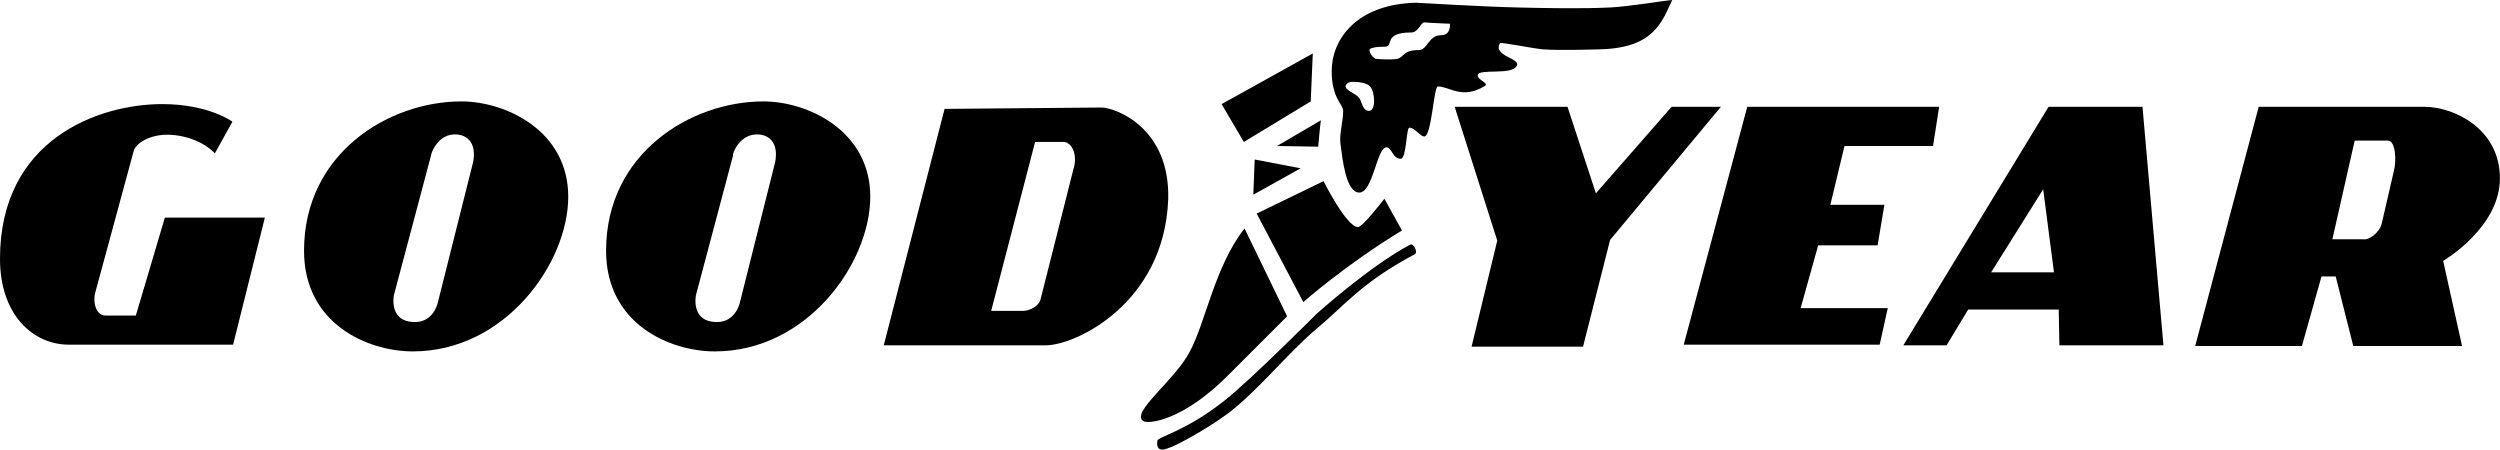
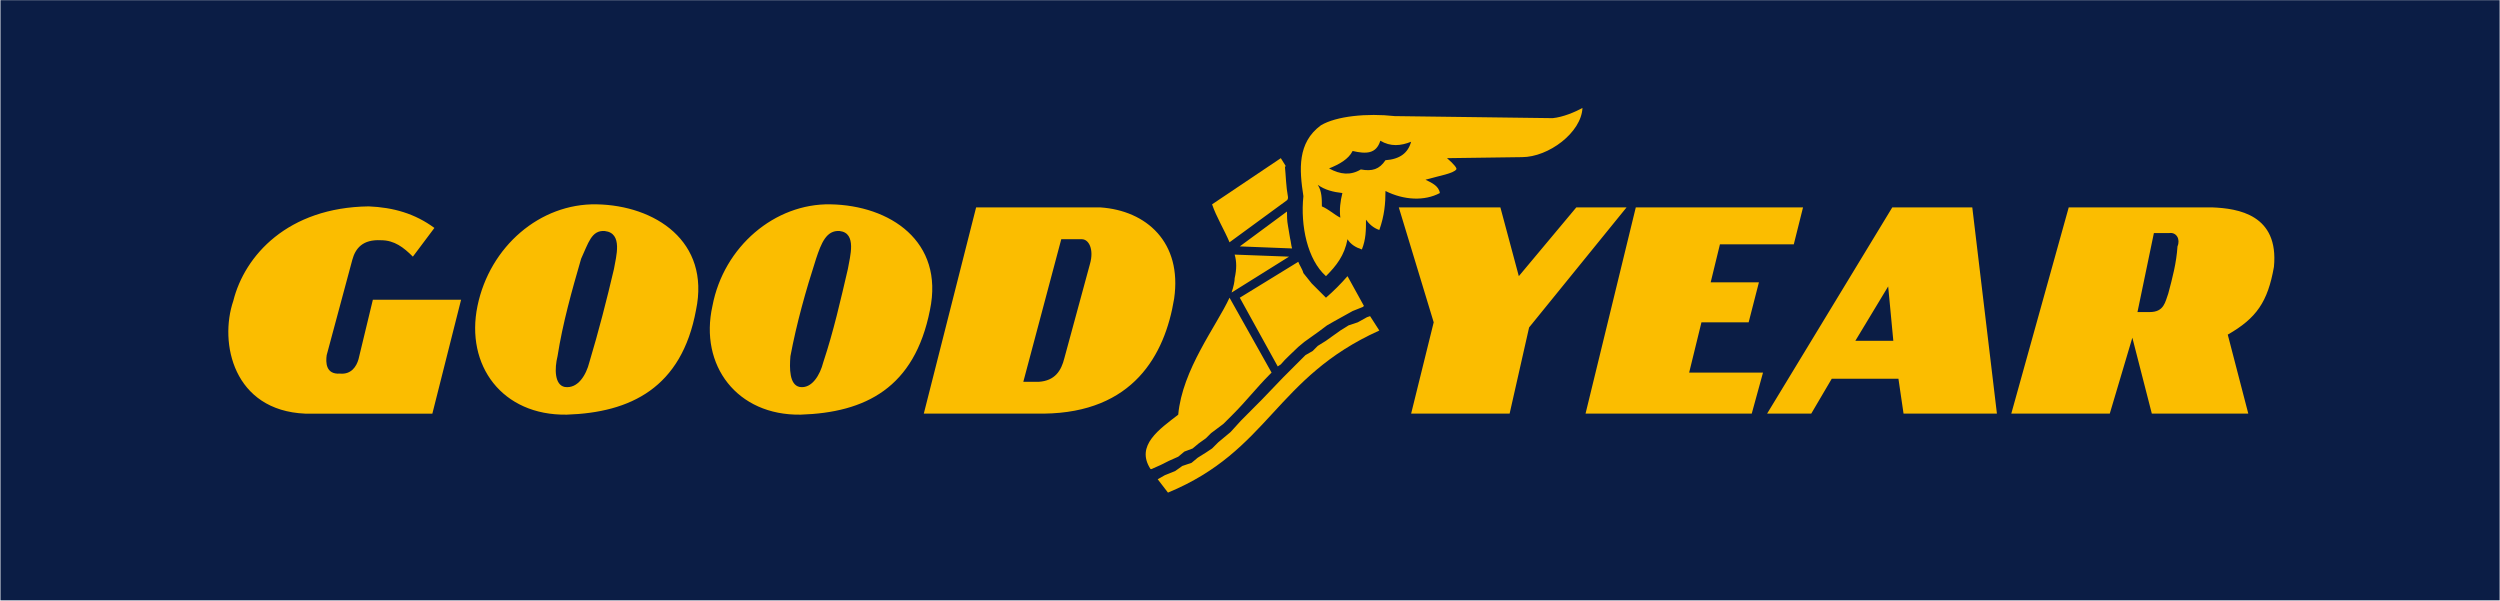
- <svg xmlns="http://www.w3.org/2000/svg" version="1.1" id="Layer_1" x="0px" y="0px" style="enable-background:new 0 0 512 512;" xml:space="preserve" viewBox="0 209.92 512.02 92.1">
-   <g id="XMLID_29_">
-     <path id="XMLID_31_" d="M47.74,280.51H14.11C6.78,280.51,0,274.42,0,262.93c0-24.49,20.2-31.69,33.21-31.69   c9.55,0,14.39,3.6,14.39,3.6l-3.6,6.5c0,0-2.49-3.04-8.16-3.74c-4.7-0.55-7.89,1.52-8.44,3.18l-7.89,29.06   c-0.55,1.94,0.14,4.7,2.08,4.7h6.23l5.95-20.06h20.48L47.74,280.51z" />
-     <path id="XMLID_37_" d="M94.51,230.69c-14.94,0-32.24,10.66-32.24,30.58c0,15.08,13.15,20.62,22.28,20.62   c18.96,0,31.83-18.13,31.83-31.69C116.38,236.64,103.51,230.69,94.51,230.69z M93.68,237.47c4.57,0.55,3.18,5.81,3.18,5.81   l-7.2,28.64c0,0-0.97,4.7-5.81,3.87c-4.15-0.69-3.18-5.4-3.18-5.4l7.61-28.64C88.15,241.76,89.53,237.06,93.68,237.47z" />
-     <path id="XMLID_40_" d="M225.56,231.94l-32.1,0.28L181,280.64h33.21c5.95,0,24.22-8.44,25.05-29.89   C239.67,235.95,228.32,231.94,225.56,231.94z M212,238.99h6.09c1.94,0.55,2.49,3.32,1.8,5.4l-6.78,26.85   c-0.28,1.25-2.08,2.35-3.6,2.35H203L212,238.99z" />
-     <polygon id="XMLID_41_" points="301.39,280.92 324.22,280.92 329.76,259.06 352.45,231.8 342.35,231.8 326.85,249.51 321.04,231.8    297.93,231.8 306.65,259.2  " />
-     <polygon id="XMLID_42_" points="357.85,231.8 344.84,280.51 384.97,280.51 386.63,273.03 368.78,273.03 372.38,260.16    384.55,260.16 385.94,251.86 374.87,251.86 377.77,239.82 395.9,239.82 397.15,231.8  " />
-     <path id="XMLID_46_" d="M419.56,231.8l-29.75,48.85h8.86l4.43-7.33h18.54l0.14,7.33h21.31l-4.29-48.85L419.56,231.8L419.56,231.8z    M418.46,248.68l2.21,17.02H407.8L418.46,248.68z" />
-     <path id="XMLID_52_" d="M462.6,231.8l-13.01,48.99h21.86l4.01-14.25h2.91l3.6,14.25h22.28l-3.87-17.44c0,0,11.62-6.78,11.62-16.88   c0-10.38-9.69-14.67-15.36-14.67L462.6,231.8L462.6,231.8z M489.03,238.72c1.66,0,1.8,4.15,1.25,6.23l-2.49,10.79   c-0.42,1.8-2.63,3.46-3.87,3.18h-6.23l4.57-20.2H489.03z" />
-     <path id="XMLID_53_" d="M254.89,256.71l8.72,17.99c0,0-8.3,8.3-11.9,11.9c-9.41,9.55-16.61,10.24-17.57,9.55   c-2.63-1.8,6.5-8.3,9.55-14.25C246.87,276.08,248.8,264.45,254.89,256.71z" />
-     <path id="XMLID_54_" d="M257.38,253.66l9.55,18.13c0,0,8.58-7.61,20.2-14.67l-3.6-6.5c0,0-4.43,5.81-5.4,5.81   c-2.35,0-7.06-9.41-7.06-9.41L257.38,253.66z" />
-     <polygon id="XMLID_55_" points="266.38,244.39 256.69,249.79 256.97,242.59  " />
-     <path id="XMLID_60_" d="M270.53,234.56c-0.14,0.69-0.55,5.4-0.55,5.4l-8.44-0.14L270.53,234.56z" />
-     <polygon id="XMLID_61_" points="250.19,231.24 254.75,238.99 268.45,230.69 268.87,220.87  " />
-     <path id="XMLID_62_" d="M237.04,300.16c0.28-0.83,5.81-1.94,13.7-8.16c4.98-3.87,18.96-17.85,18.96-17.85s10.93-9.82,19.1-14.11   c0.69-0.42,1.66,1.52,0.97,1.94c-10.93,5.81-14.25,10.38-20.06,15.22c-5.81,4.84-12.18,12.87-18.27,17.44   c-3.74,2.77-12.32,7.89-13.7,7.33C237.04,301.82,236.9,300.99,237.04,300.16z" />
-     <path id="XMLID_66_" d="M342.49,209.93c-0.97,0-9.13,1.38-12.73,1.52c-5.67,0.28-13.28,0.14-18.96,0   c-6.64-0.14-20.76-0.97-20.76-0.97c-12.32,0.28-17.3,7.61-17.3,13.98c0,5.67,2.35,6.78,2.35,8.16c0,2.21-0.83,4.84-0.55,6.78   c0.42,3.18,1.11,9.96,3.87,9.96c2.77,0,3.6-9.27,5.54-9.27c1.11,0,1.25,2.35,2.91,2.35c1.25,0,1.11-6.37,1.8-6.37   c1.11,0,2.21,1.8,3.04,1.8c1.52,0,1.94-10.24,2.77-10.24c2.49,0,4.98,2.77,9.69-0.14c0.83-0.55-1.66-1.25-1.52-2.21   c0.28-1.38,7.2,0.14,8.03-1.94c0.69-1.52-4.98-1.94-3.46-4.57c0.14-0.28,6.09,0.97,8.72,1.25c3.46,0.28,11.76,0,11.76,0   C338.89,219.76,340.41,214.22,342.49,209.93L342.49,209.93z M291.7,214.5c1.52,0.14,5.26,0.28,5.26,0.28s0.28,2.35-1.8,2.35   c-2.63,0-2.77,3.04-4.57,3.04c-3.32,0-3.04,1.52-4.43,1.8c-1.25,0.28-4.43,0-4.43,0c-0.55-0.28-1.25-1.11-1.25-1.8   c0-0.42,1.25-0.69,3.18-0.69s-0.55-2.91,5.4-2.91C290.46,216.58,291.01,214.5,291.7,214.5z M277.17,226.68   c1.25,0,2.91,0.28,3.46,0.97c0.97,1.11,1.25,4.98-0.28,4.98c-1.38,0-1.38-2.08-2.08-2.77c-0.69-0.83-3.04-1.52-2.63-2.49   C275.93,226.82,276.48,226.68,277.17,226.68z" />
-     <path id="XMLID_69_" d="M156.37,230.69c-14.94,0-32.24,10.66-32.24,30.58c0,15.08,13.15,20.62,22.28,20.62   c18.96,0,31.83-18.13,31.83-31.69C178.23,236.64,165.36,230.69,156.37,230.69z M155.54,237.47c4.57,0.55,3.18,5.81,3.18,5.81   l-7.2,28.64c0,0-0.97,4.7-5.81,3.87c-4.15-0.69-3.18-5.4-3.18-5.4l7.61-28.64C149.86,241.76,151.39,237.06,155.54,237.47z" />
+ <svg xmlns="http://www.w3.org/2000/svg" viewBox="8.68 75.3 175.45 42.15">
+   <g fill-rule="evenodd" clip-rule="evenodd">
+     <path fill="#0b1d45" d="M8.712 75.312h175.392v42.12H8.712z" />
+     <path d="M66.96 89.64c-3.888-.072-7.488 2.952-8.28 7.128-.936 4.176 1.728 7.704 6.192 7.632 4.536-.144 7.992-1.872 9.072-7.344 1.008-4.825-2.808-7.344-6.984-7.416m1.224 4.536c-.504 2.16-1.008 4.392-1.728 6.552-.216.864-.792 1.872-1.656 1.729-.72-.145-.72-1.296-.648-2.16.432-2.305 1.08-4.608 1.8-6.84.36-1.08.72-2.017 1.656-1.944 1.224.143.72 1.799.576 2.663m-17.64-4.536c-3.96-.072-7.488 2.952-8.353 7.128s1.729 7.704 6.264 7.632c4.464-.144 8.064-1.872 9.072-7.344 1.009-4.825-2.879-7.344-6.983-7.416m1.224 4.536c-.504 2.16-1.08 4.392-1.728 6.552-.216.864-.792 1.872-1.728 1.729-.72-.145-.72-1.296-.504-2.16.36-2.305 1.008-4.608 1.656-6.84.504-1.08.72-2.017 1.656-1.944 1.296.143.792 1.799.648 2.663m-17.928 6.336c-.144.504-.504 1.08-1.296 1.008-1.008.072-1.008-.792-.937-1.296l1.8-6.696c.216-.792.72-1.44 2.016-1.368.936 0 1.584.504 2.232 1.152l1.512-2.016c-1.368-1.008-2.88-1.44-4.608-1.512-5.688.072-8.712 3.456-9.504 6.625-1.008 2.951 0 7.703 5.04 7.92h8.928l2.016-7.992h-6.192zM99 89.352c.072-.072.072-.144.072-.216-.145-.792-.145-1.44-.217-2.16h.072l-.359-.576-4.824 3.24c.288.864.864 1.8 1.224 2.664zm-.432 11.52c.359-.433.791-.792 1.225-1.225l.432-.359.504-.36.504-.36.576-.432.504-.288.648-.36.646-.359.721-.288.072-.072-1.152-2.088a15 15 0 0 1-1.512 1.512l-1.008-1.008-.576-.72c-.072-.288-.289-.576-.359-.792l-4.105 2.52 2.664 4.824zm.577-7.56-3.816-.144c.144.504.144 1.008 0 1.656 0 .216-.072.576-.216 1.008zM99 90.144l-3.312 2.448 3.671.144c-.07-.216-.07-.432-.143-.72l-.145-.864c-.071-.36-.071-.72-.071-1.008m29.088 7.776h3.312l.721-2.808h-3.385l.649-2.664h5.183l.649-2.593H123.48l-3.527 14.473h11.664l.791-2.88h-5.183zm-8.783-8.065-4.034 4.825-1.294-4.825h-7.129l2.449 8.065-1.584 6.408h6.912l1.367-6.048 6.84-8.425zm44.638 0h-10.08l-4.031 14.473h6.912L158.328 99l1.367 5.328h6.77l-1.441-5.544c2.018-1.152 2.809-2.305 3.24-4.752.361-3.672-2.52-4.104-4.321-4.177m-2.447 2.737c-.072 1.152-.359 2.232-.648 3.312-.215.576-.287 1.296-1.295 1.296h-.865l1.152-5.544h1.08c.504-.072.793.432.576.936m-20.016-2.737-8.785 14.473h3.098l1.439-2.448h4.68l.359 2.448h6.553l-1.729-14.473zm-2.591 9.361 2.303-3.816.361 3.816zm-52.993-9.361h-8.712l-3.672 14.473h8.424c6.264-.072 8.496-4.104 9.144-8.064.576-3.96-1.944-6.192-5.184-6.409m-.72 3.961-1.8 6.624c-.216.864-.648 1.584-1.8 1.656h-1.08l2.664-10.008h1.44c.504 0 .864.72.576 1.728" fill="#fbbd00" />
+     <path d="M109.729 88.848c-.072-.504-.576-.72-1.008-.936 1.008-.288 1.943-.432 2.16-.72.072-.072-.145-.36-.648-.792l5.256-.072c1.871 0 4.176-1.728 4.248-3.456-.504.288-1.367.648-2.088.72l-11.088-.144c-1.943-.216-4.104 0-5.184.648-1.656 1.224-1.514 3.096-1.225 4.968-.217 2.088.287 4.464 1.584 5.616.721-.72 1.297-1.44 1.512-2.592.217.36.576.576 1.008.72.289-.72.289-1.368.289-2.088.215.288.504.576.936.72.359-1.008.432-1.872.432-2.736 1.296.648 2.735.72 3.816.144m-6.985 1.728c-.432-.216-.791-.576-1.295-.792 0-.504 0-1.08-.289-1.512.504.36 1.08.504 1.729.576-.145.576-.217 1.152-.145 1.728m3.168-4.032c-.432.648-.936.792-1.729.648-.719.432-1.439.36-2.23-.072.719-.288 1.367-.648 1.654-1.224.938.216 1.656.216 1.945-.72.719.432 1.439.36 2.16.072-.216.792-.792 1.224-1.8 1.296m-1.295 11.016-.648.36-.648.216-.576.36-.504.359-.504.36-.576.359-.359.36-.504.288-.793.792-.791.792a119 119 0 0 1-2.953 3.024l-.72.792-.432.359-.432.36-.432.432-.432.288-.576.36-.432.36-.649.219-.504.359-.72.288-.504.288.72.937c7.127-2.952 7.489-8.064 14.833-11.376l-.648-1.009zM90.72 107.64l.648-.288.432-.36.576-.216.432-.359.504-.36.36-.359.864-.648.72-.72c.864-.864 1.655-1.872 2.519-2.736l.145-.144-2.952-5.257c-.936 2.017-3.312 5.04-3.6 8.208-1.296 1.008-3.024 2.16-1.944 3.816h.072l.648-.288z" fill="#fbbd00" />
  </g>
</svg>
